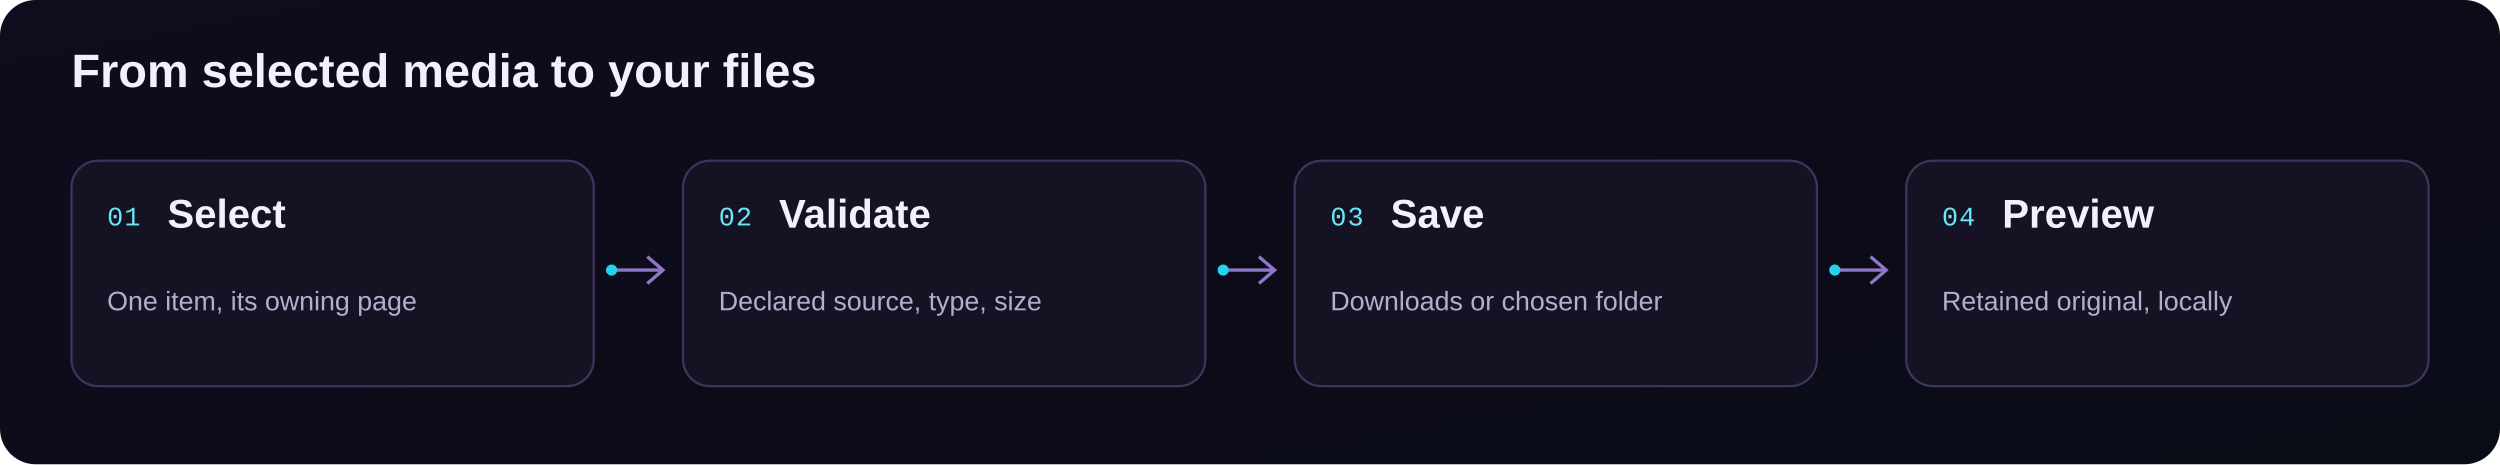
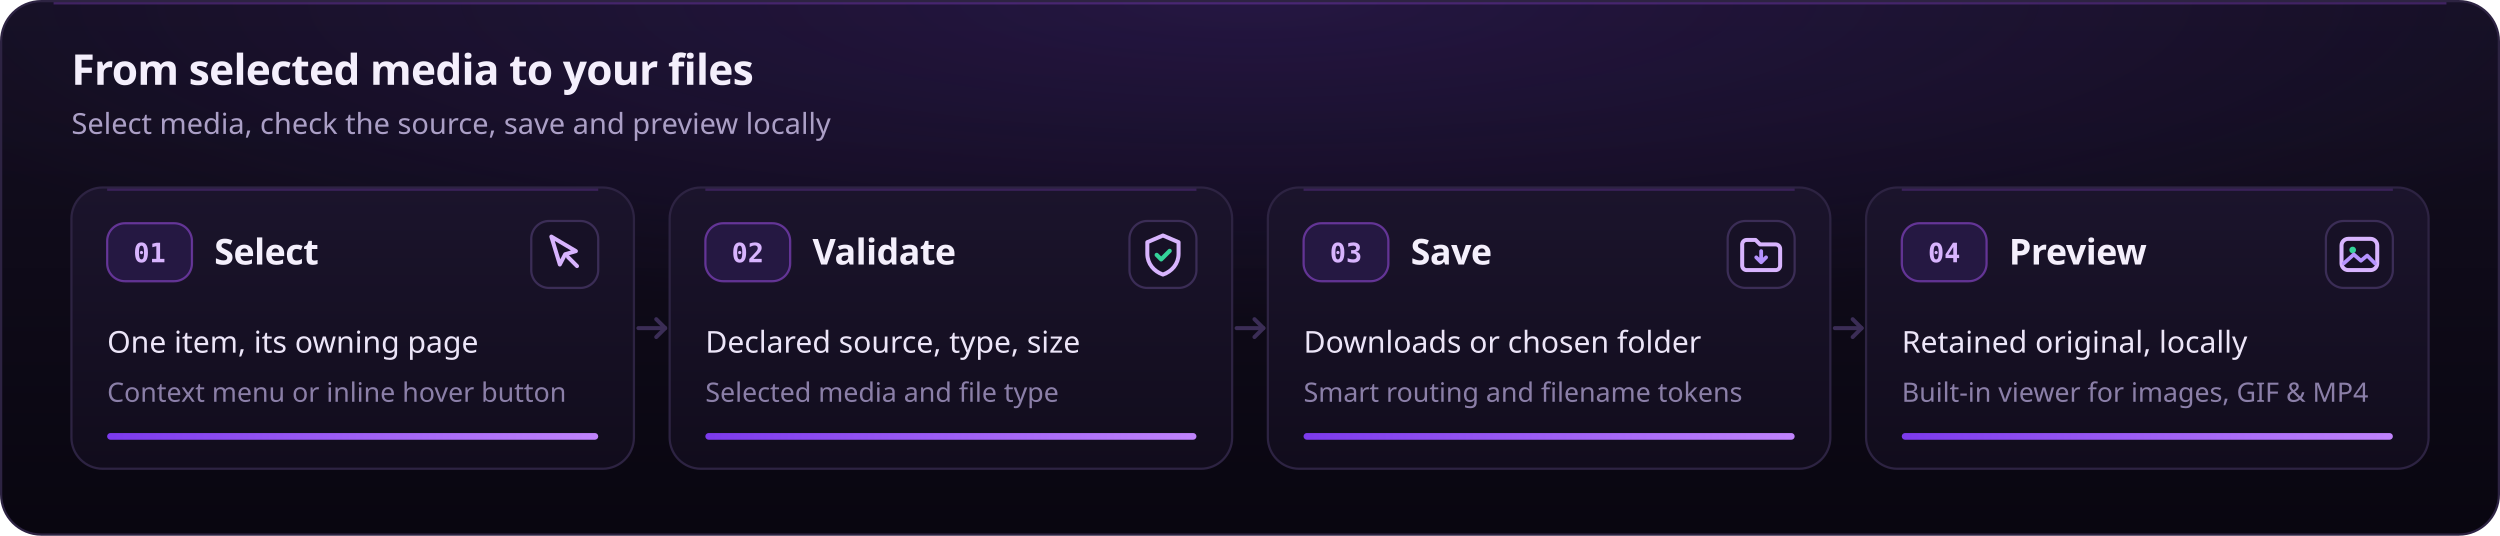
- <svg xmlns="http://www.w3.org/2000/svg" width="1120" height="208" viewBox="0 0 1120 208" role="img" aria-labelledby="title desc">
+ <svg xmlns="http://www.w3.org/2000/svg" width="1120" height="240" viewBox="0 0 1120 240" role="img" aria-label="From selected media to your files: 4 stages of MediaLatch">
  <defs>
-     <linearGradient id="surface" x2="1" y2="1">
-       <stop stop-color="#100b1d" />
-       <stop offset="1" stop-color="#090d16" />
+     <linearGradient id="flowBg" x1="0" y1="0" x2="0" y2="1">
+       <stop offset="0%" stop-color="#140f21" />
+       <stop offset="100%" stop-color="#090610" />
    </linearGradient>
-     <linearGradient id="accent">
-       <stop stop-color="#22d3ee" />
-       <stop offset=".48" stop-color="#a78bfa" />
-       <stop offset="1" stop-color="#d8b4fe" />
+     <linearGradient id="flowCard" x1="0" y1="0" x2="0" y2="1">
+       <stop offset="0%" stop-color="#1b142c" />
+       <stop offset="100%" stop-color="#110c1c" />
    </linearGradient>
-     <radialGradient id="light">
-       <stop stop-color="#7c3aed" stop-opacity=".23" />
-       <stop offset="1" stop-color="#7c3aed" stop-opacity="0" />
+     <linearGradient id="flowBar" x1="0" y1="0" x2="1" y2="0">
+       <stop offset="0%" stop-color="#7c3aed" />
+       <stop offset="100%" stop-color="#c084fc" />
+     </linearGradient>
+     <radialGradient id="flowGlow" cx="50%" cy="0%" r="60%">
+       <stop offset="0%" stop-color="#7c3aed" stop-opacity="0.16" />
+       <stop offset="100%" stop-color="#7c3aed" stop-opacity="0" />
    </radialGradient>
-     <pattern id="grid" width="56" height="56" patternUnits="userSpaceOnUse">
-       <path d="M56 0H0V56" fill="none" stroke="#b0a0de" stroke-opacity=".065" />
-     </pattern>
+     <style>
+       .root {font-family:"Segoe UI Variable Text","Segoe UI",system-ui,sans-serif}
+       .mono {font-family:ui-monospace,"Cascadia Mono",Consolas,monospace}
+       @keyframes highlight {0%,100% {opacity:0} 15%,75% {opacity:1}}
+       @keyframes fillBar {from {transform:scaleX(.02);opacity:.35} to {transform:scaleX(1);opacity:1}}
+       @keyframes complete {from {opacity:0} to {opacity:1}}
+       @keyframes fadeAway {from {opacity:1} to {opacity:0}}
+ 
+       .flow-card-active,.flow-arrow-pulse {opacity:0;animation:highlight .8s ease both}
+       .flow-bar-fill {transform-box:fill-box;transform-origin:left center;animation:fillBar .65s cubic-bezier(.77,0,.175,1) both}
+       @media (prefers-reduced-motion:reduce) {.flow-card-active,.flow-arrow-pulse,.flow-bar-fill {animation:none}}
+ </style>
  </defs>
-   <style>
-     text { font-family:Arial,Helvetica,sans-serif; fill:#f3efff }
-     .muted { fill:#b7acce } .mono { font-family:Consolas,'Courier New',monospace; letter-spacing:.5px }
-     .packet {animation:flow 1.3s cubic-bezier(.77,0,.175,1) 2 both} .p1 {animation-delay:.7s} .p2 {animation-delay:1.4s}
-     @keyframes flow {0% {transform:translateX(0);opacity:.3} 50% {opacity:1} 100% {transform:translateX(20px);opacity:.3}}
-     @media (prefers-reduced-motion:reduce) { .orbit,.packet,.pulse,.cursor { animation:none; transform:none } }
-   </style>
-   <rect width="1120" height="208" rx="16" fill="url(#surface)" />
-   <text x="32" y="39" font-size="21" font-weight="700">From selected media to your files</text>
-   <g class="card" transform="translate(32 72)">
-     <rect width="234" height="101" rx="12" fill="#151323" stroke="#40335e" />
-     <text class="mono" x="16" y="29" font-size="12" style="fill:#67e8f9">01</text>
-     <text x="43" y="30" font-size="18" font-weight="700">Select</text>
-     <text class="muted" x="16" y="67" font-size="12">One item, its owning page</text>
-   </g>
-   <path d="M274 121h23m-7-6 7 6-7 6" fill="none" stroke="#8f76c7" stroke-width="1.5" />
-   <circle class="packet p0" cx="274" cy="121" r="2.5" fill="#22d3ee" />
-   <g class="card" transform="translate(306 72)">
-     <rect width="234" height="101" rx="12" fill="#151323" stroke="#40335e" />
-     <text class="mono" x="16" y="29" font-size="12" style="fill:#67e8f9">02</text>
-     <text x="43" y="30" font-size="18" font-weight="700">Validate</text>
-     <text class="muted" x="16" y="67" font-size="12">Declared source, type, size</text>
-   </g>
-   <path d="M548 121h23m-7-6 7 6-7 6" fill="none" stroke="#8f76c7" stroke-width="1.5" />
-   <circle class="packet p1" cx="548" cy="121" r="2.5" fill="#22d3ee" />
-   <g class="card" transform="translate(580 72)">
-     <rect width="234" height="101" rx="12" fill="#151323" stroke="#40335e" />
-     <text class="mono" x="16" y="29" font-size="12" style="fill:#67e8f9">03</text>
-     <text x="43" y="30" font-size="18" font-weight="700">Save</text>
-     <text class="muted" x="16" y="67" font-size="12">Downloads or chosen folder</text>
-   </g>
-   <path d="M822 121h23m-7-6 7 6-7 6" fill="none" stroke="#8f76c7" stroke-width="1.5" />
-   <circle class="packet p2" cx="822" cy="121" r="2.5" fill="#22d3ee" />
-   <g class="card" transform="translate(854 72)">
-     <rect width="234" height="101" rx="12" fill="#151323" stroke="#40335e" />
-     <text class="mono" x="16" y="29" font-size="12" style="fill:#67e8f9">04</text>
-     <text x="43" y="30" font-size="18" font-weight="700">Preview</text>
-     <text class="muted" x="16" y="67" font-size="12">Retained original, locally</text>
+   <g class="root" data-panel="surface">
+     <rect x="0.5" y="0.5" width="1119" height="239" rx="18" fill="url(#flowBg)" stroke="#2d2342" stroke-width="1" />
+     <rect x="1" y="1" width="1118" height="238" rx="17.5" fill="url(#flowGlow)" />
+     <line x1="24" y1="1.5" x2="1096" y2="1.5" stroke="#a855f7" stroke-opacity="0.28" stroke-width="1" />
+     <text x="32" y="38" fill="#f4effc" font-size="19" font-weight="600" letter-spacing="-0.3">From selected media to your files</text>
+     <text x="32" y="60" fill="#ab9fc6" font-size="13">Select media, check the source, save and preview locally</text>
+     <g transform="translate(32 84)" data-card="flow" data-panel="surface">
+       <rect width="252" height="126" rx="14" fill="url(#flowCard)" stroke="#2d2342" stroke-width="1" />
+       <rect width="252" height="126" rx="14" fill="none" stroke="#b693ff" stroke-width="1.4" class="flow-card-active" style="animation-delay:0.2s" />
+       <line x1="16" y1="1" x2="236" y2="1" stroke="#a855f7" stroke-opacity="0.22" stroke-width="1" />
+       <g transform="translate(16 16)">
+         <rect width="38" height="26" rx="8" fill="#251842" stroke="#a855f7" stroke-opacity="0.5" stroke-width="1" />
+         <text x="19" y="17.5" text-anchor="middle" fill="#d8b4fe" font-size="12" font-weight="700" class="mono">01</text>
+       </g>
+       <text x="64" y="34.5" fill="#f4effc" font-size="16" font-weight="600" letter-spacing="-0.2">Select</text>
+       <g transform="translate(206 15)">
+         <rect width="30" height="30" rx="8" fill="#171126" stroke="#3b2d56" stroke-width="1" />
+         <g transform="translate(3 3)">
+           <path d="m6 4 11 6.5-4.8 1.4-2.4 4.6L6 4Zm7.5 9.2 4 4" fill="none" stroke="#d8b4fe" stroke-width="1.8" stroke-linecap="round" stroke-linejoin="round" />
+         </g>
+       </g>
+       <text x="16" y="74" fill="#ece5f8" font-size="13.5" font-weight="500">One item, its owning page</text>
+       <text x="16" y="96" fill="#8b7fa8" font-size="12">Context menu or inline hover button</text>
+       <rect x="16" y="110" width="220" height="3" rx="1.5" fill="#1f1733" />
+       <rect x="16" y="110" width="220" height="3" rx="1.5" fill="url(#flowBar)" class="flow-bar-fill" style="animation-delay:0.2s" />
+     </g>
+     <g transform="translate(300 84)" data-card="flow" data-panel="surface">
+       <rect width="252" height="126" rx="14" fill="url(#flowCard)" stroke="#2d2342" stroke-width="1" />
+       <rect width="252" height="126" rx="14" fill="none" stroke="#b693ff" stroke-width="1.4" class="flow-card-active" style="animation-delay:1.1s" />
+       <line x1="16" y1="1" x2="236" y2="1" stroke="#a855f7" stroke-opacity="0.22" stroke-width="1" />
+       <g transform="translate(16 16)">
+         <rect width="38" height="26" rx="8" fill="#251842" stroke="#a855f7" stroke-opacity="0.5" stroke-width="1" />
+         <text x="19" y="17.5" text-anchor="middle" fill="#d8b4fe" font-size="12" font-weight="700" class="mono">02</text>
+       </g>
+       <text x="64" y="34.5" fill="#f4effc" font-size="16" font-weight="600" letter-spacing="-0.2">Validate</text>
+       <g transform="translate(206 15)">
+         <rect width="30" height="30" rx="8" fill="#171126" stroke="#3b2d56" stroke-width="1" />
+         <g transform="translate(3 3)">
+           <path d="M12 3.5 19 6.5v5.2c0 4.5-3 7.9-7 9.3-4-1.4-7-4.8-7-9.3V6.5l7-3Z" fill="none" stroke="#d8b4fe" stroke-width="1.8" stroke-linejoin="round" />
+           <path d="m9.2 12.2 2 2 3.8-3.8" fill="none" stroke="#34d399" stroke-width="1.9" stroke-linecap="round" stroke-linejoin="round" />
+         </g>
+       </g>
+       <text x="16" y="74" fill="#ece5f8" font-size="13.5" font-weight="500">Declared source, type, size</text>
+       <text x="16" y="96" fill="#8b7fa8" font-size="12">Selected media and file type</text>
+       <rect x="16" y="110" width="220" height="3" rx="1.5" fill="#1f1733" />
+       <rect x="16" y="110" width="220" height="3" rx="1.5" fill="url(#flowBar)" class="flow-bar-fill" style="animation-delay:1.1s" />
+     </g>
+     <g transform="translate(568 84)" data-card="flow" data-panel="surface">
+       <rect width="252" height="126" rx="14" fill="url(#flowCard)" stroke="#2d2342" stroke-width="1" />
+       <rect width="252" height="126" rx="14" fill="none" stroke="#b693ff" stroke-width="1.4" class="flow-card-active" style="animation-delay:2.0s" />
+       <line x1="16" y1="1" x2="236" y2="1" stroke="#a855f7" stroke-opacity="0.22" stroke-width="1" />
+       <g transform="translate(16 16)">
+         <rect width="38" height="26" rx="8" fill="#251842" stroke="#a855f7" stroke-opacity="0.5" stroke-width="1" />
+         <text x="19" y="17.5" text-anchor="middle" fill="#d8b4fe" font-size="12" font-weight="700" class="mono">03</text>
+       </g>
+       <text x="64" y="34.5" fill="#f4effc" font-size="16" font-weight="600" letter-spacing="-0.2">Save</text>
+       <g transform="translate(206 15)">
+         <rect width="30" height="30" rx="8" fill="#171126" stroke="#3b2d56" stroke-width="1" />
+         <g transform="translate(3 3)">
+           <path d="M3.5 7.5a2 2 0 0 1 2-2h4l2 2h7a2 2 0 0 1 2 2v7.5a2 2 0 0 1-2 2h-13a2 2 0 0 1-2-2V7.5Z" fill="none" stroke="#d8b4fe" stroke-width="1.8" stroke-linejoin="round" />
+           <path d="M12 10.5v5m0 0-2.2-2.2M12 15.5l2.2-2.2" fill="none" stroke="#b693ff" stroke-width="1.7" stroke-linecap="round" stroke-linejoin="round" />
+         </g>
+       </g>
+       <text x="16" y="74" fill="#ece5f8" font-size="13.5" font-weight="500">Downloads or chosen folder</text>
+       <text x="16" y="96" fill="#8b7fa8" font-size="12">Smart routing and filename tokens</text>
+       <rect x="16" y="110" width="220" height="3" rx="1.5" fill="#1f1733" />
+       <rect x="16" y="110" width="220" height="3" rx="1.5" fill="url(#flowBar)" class="flow-bar-fill" style="animation-delay:2.0s" />
+     </g>
+     <g transform="translate(836 84)" data-card="flow" data-panel="surface">
+       <rect width="252" height="126" rx="14" fill="url(#flowCard)" stroke="#2d2342" stroke-width="1" />
+       <rect width="252" height="126" rx="14" fill="none" stroke="#34d399" stroke-width="1.4" class="flow-card-active" style="animation-delay:2.9s" />
+       <line x1="16" y1="1" x2="236" y2="1" stroke="#a855f7" stroke-opacity="0.22" stroke-width="1" />
+       <g transform="translate(16 16)">
+         <rect width="38" height="26" rx="8" fill="#251842" stroke="#a855f7" stroke-opacity="0.5" stroke-width="1" />
+         <text x="19" y="17.5" text-anchor="middle" fill="#d8b4fe" font-size="12" font-weight="700" class="mono">04</text>
+       </g>
+       <text x="64" y="34.5" fill="#f4effc" font-size="16" font-weight="600" letter-spacing="-0.2">Preview</text>
+       <g transform="translate(206 15)">
+         <rect width="30" height="30" rx="8" fill="#171126" stroke="#3b2d56" stroke-width="1" />
+         <g transform="translate(3 3)">
+           <rect x="4" y="5" width="16" height="14" rx="3" fill="none" stroke="#d8b4fe" stroke-width="1.8" />
+           <circle cx="9" cy="10" r="1.5" fill="#34d399" />
+           <path d="m5 16 4.5-4 3.2 2.8 2.8-2.3L19 16" fill="none" stroke="#b693ff" stroke-width="1.7" stroke-linecap="round" stroke-linejoin="round" />
+         </g>
+       </g>
+       <text x="16" y="74" fill="#ece5f8" font-size="13.5" font-weight="500">Retained original, locally</text>
+       <text x="16" y="96" fill="#8b7fa8" font-size="12">Built-in viewer for images, GIF &amp; MP4</text>
+       <rect x="16" y="110" width="220" height="3" rx="1.5" fill="#1f1733" />
+       <rect x="16" y="110" width="220" height="3" rx="1.5" fill="url(#flowBar)" class="flow-bar-fill" style="animation-delay:2.9s" />
+     </g>
+     <g transform="translate(284 147)">
+       <line x1="2" y1="0" x2="14" y2="0" stroke="#3b2d56" stroke-width="1.8" stroke-linecap="round" />
+       <path d="m10 -4 4 4-4 4" fill="none" stroke="#3b2d56" stroke-width="1.8" stroke-linecap="round" stroke-linejoin="round" />
+       <line x1="2" y1="0" x2="14" y2="0" stroke="#c084fc" stroke-width="2" stroke-linecap="round" class="flow-arrow-pulse" style="animation-delay:0.65s" />
+       <path d="m10 -4 4 4-4 4" fill="none" stroke="#c084fc" stroke-width="2" stroke-linecap="round" stroke-linejoin="round" class="flow-arrow-pulse" style="animation-delay:0.65s" />
+     </g>
+     <g transform="translate(552 147)">
+       <line x1="2" y1="0" x2="14" y2="0" stroke="#3b2d56" stroke-width="1.8" stroke-linecap="round" />
+       <path d="m10 -4 4 4-4 4" fill="none" stroke="#3b2d56" stroke-width="1.8" stroke-linecap="round" stroke-linejoin="round" />
+       <line x1="2" y1="0" x2="14" y2="0" stroke="#c084fc" stroke-width="2" stroke-linecap="round" class="flow-arrow-pulse" style="animation-delay:1.55s" />
+       <path d="m10 -4 4 4-4 4" fill="none" stroke="#c084fc" stroke-width="2" stroke-linecap="round" stroke-linejoin="round" class="flow-arrow-pulse" style="animation-delay:1.55s" />
+     </g>
+     <g transform="translate(820 147)">
+       <line x1="2" y1="0" x2="14" y2="0" stroke="#3b2d56" stroke-width="1.8" stroke-linecap="round" />
+       <path d="m10 -4 4 4-4 4" fill="none" stroke="#3b2d56" stroke-width="1.8" stroke-linecap="round" stroke-linejoin="round" />
+       <line x1="2" y1="0" x2="14" y2="0" stroke="#c084fc" stroke-width="2" stroke-linecap="round" class="flow-arrow-pulse" style="animation-delay:2.45s" />
+       <path d="m10 -4 4 4-4 4" fill="none" stroke="#c084fc" stroke-width="2" stroke-linecap="round" stroke-linejoin="round" class="flow-arrow-pulse" style="animation-delay:2.45s" />
+     </g>
  </g>
</svg>
